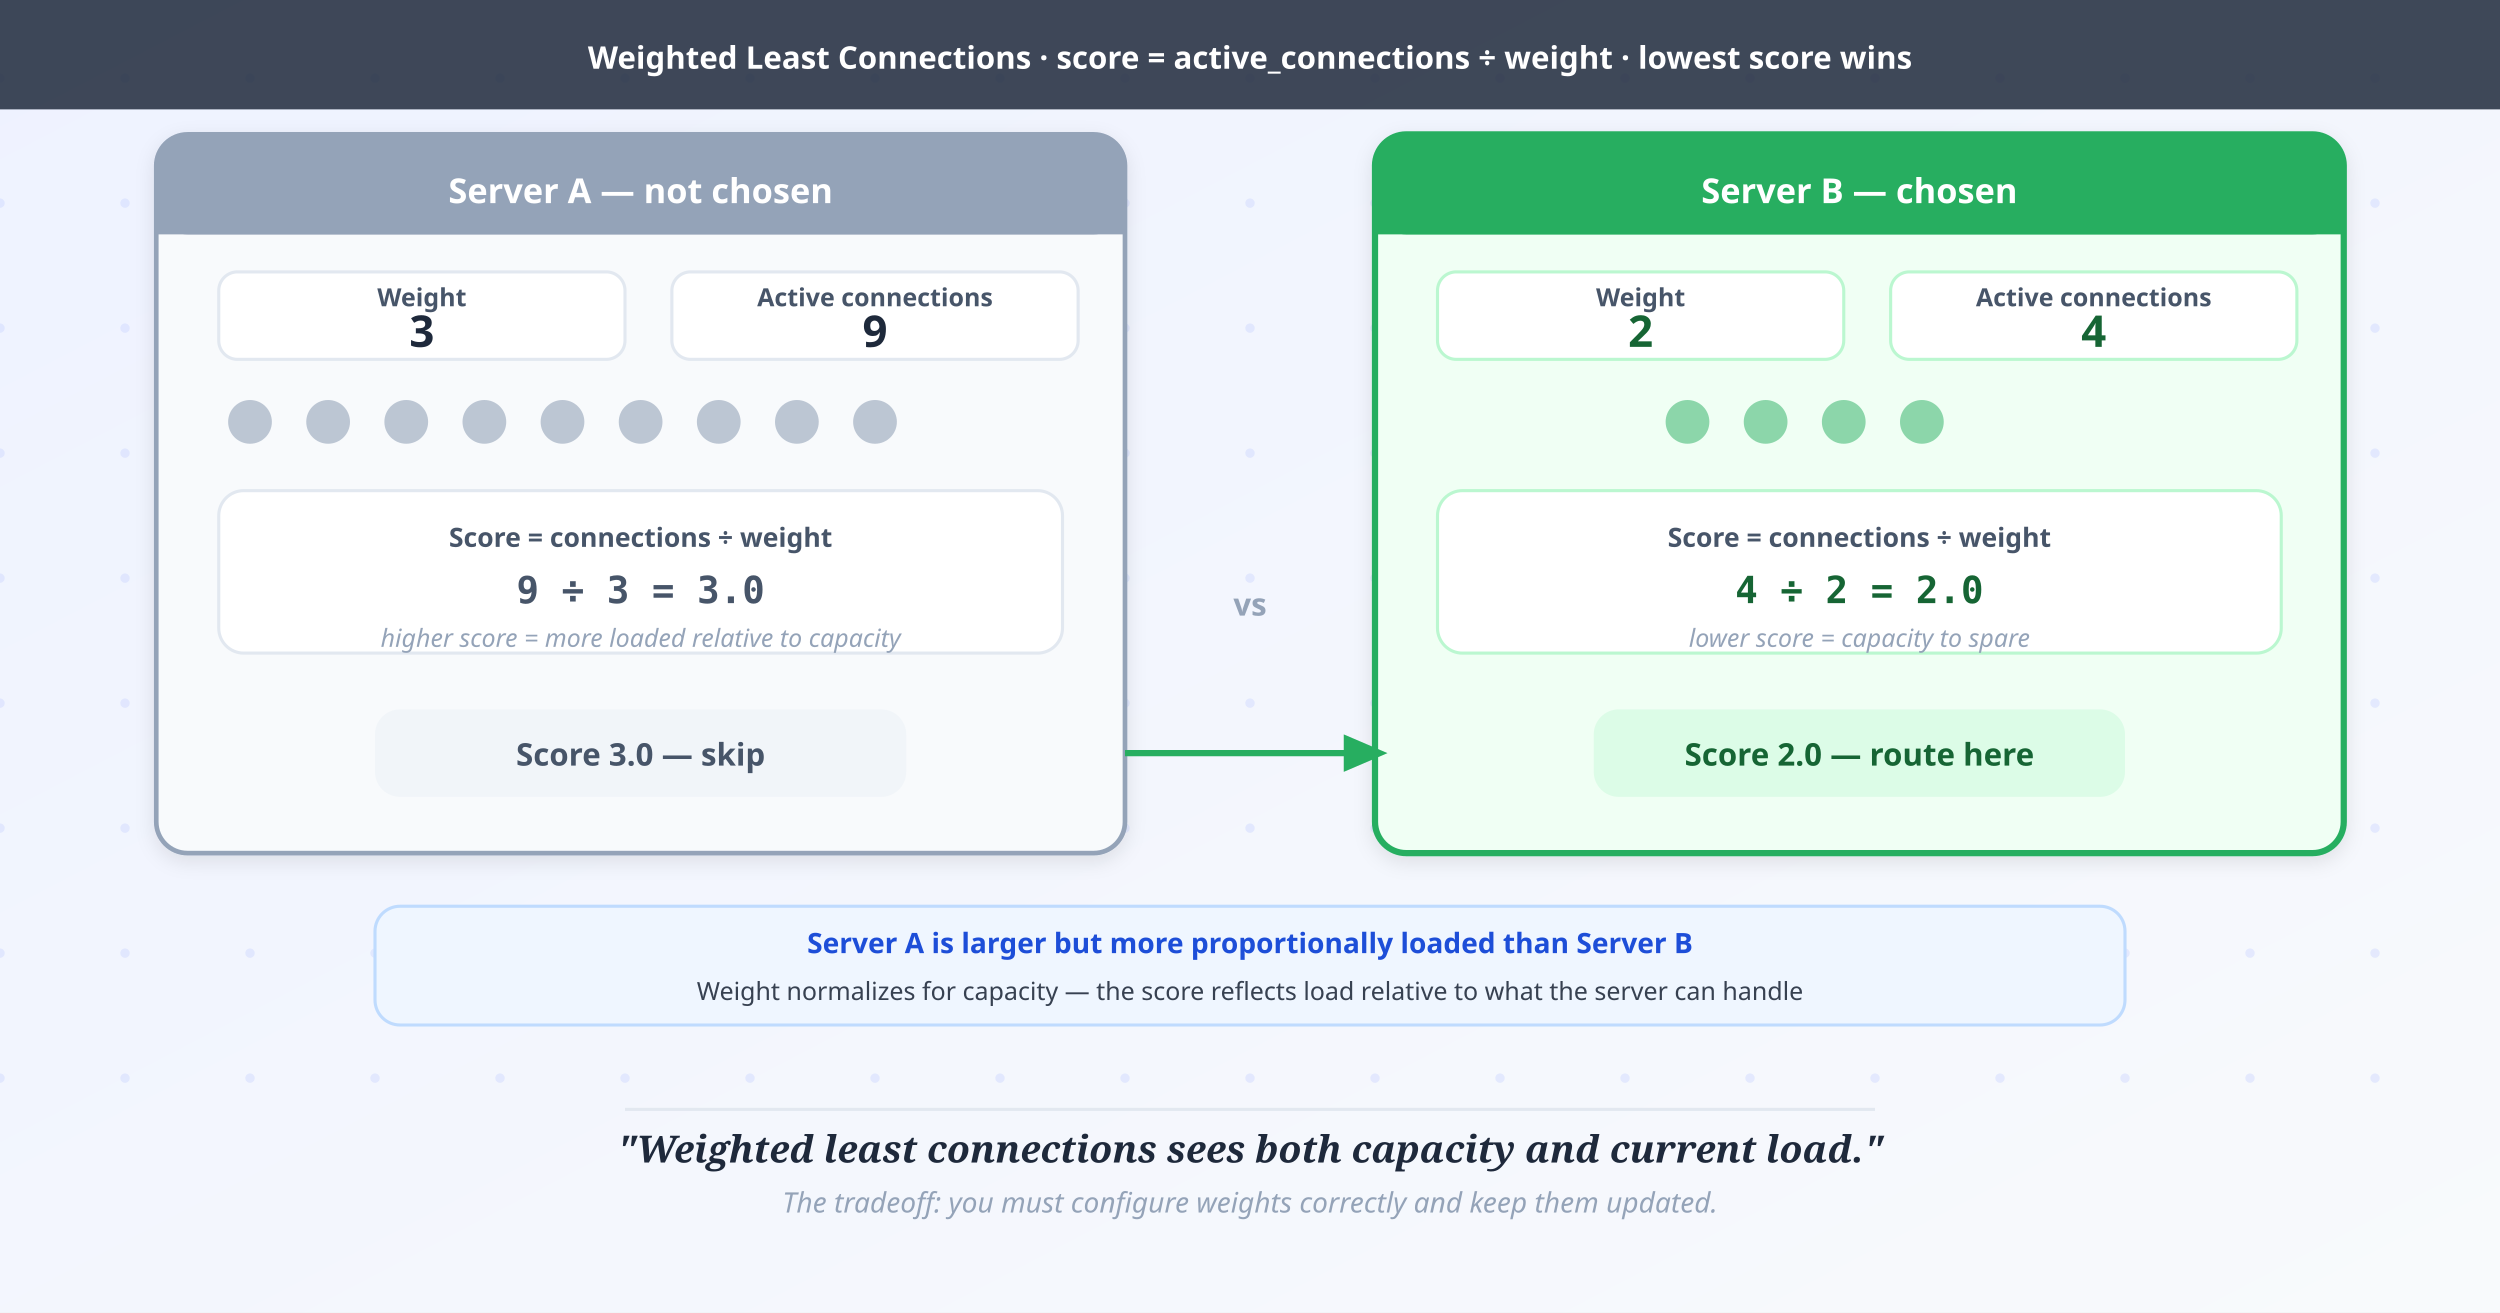
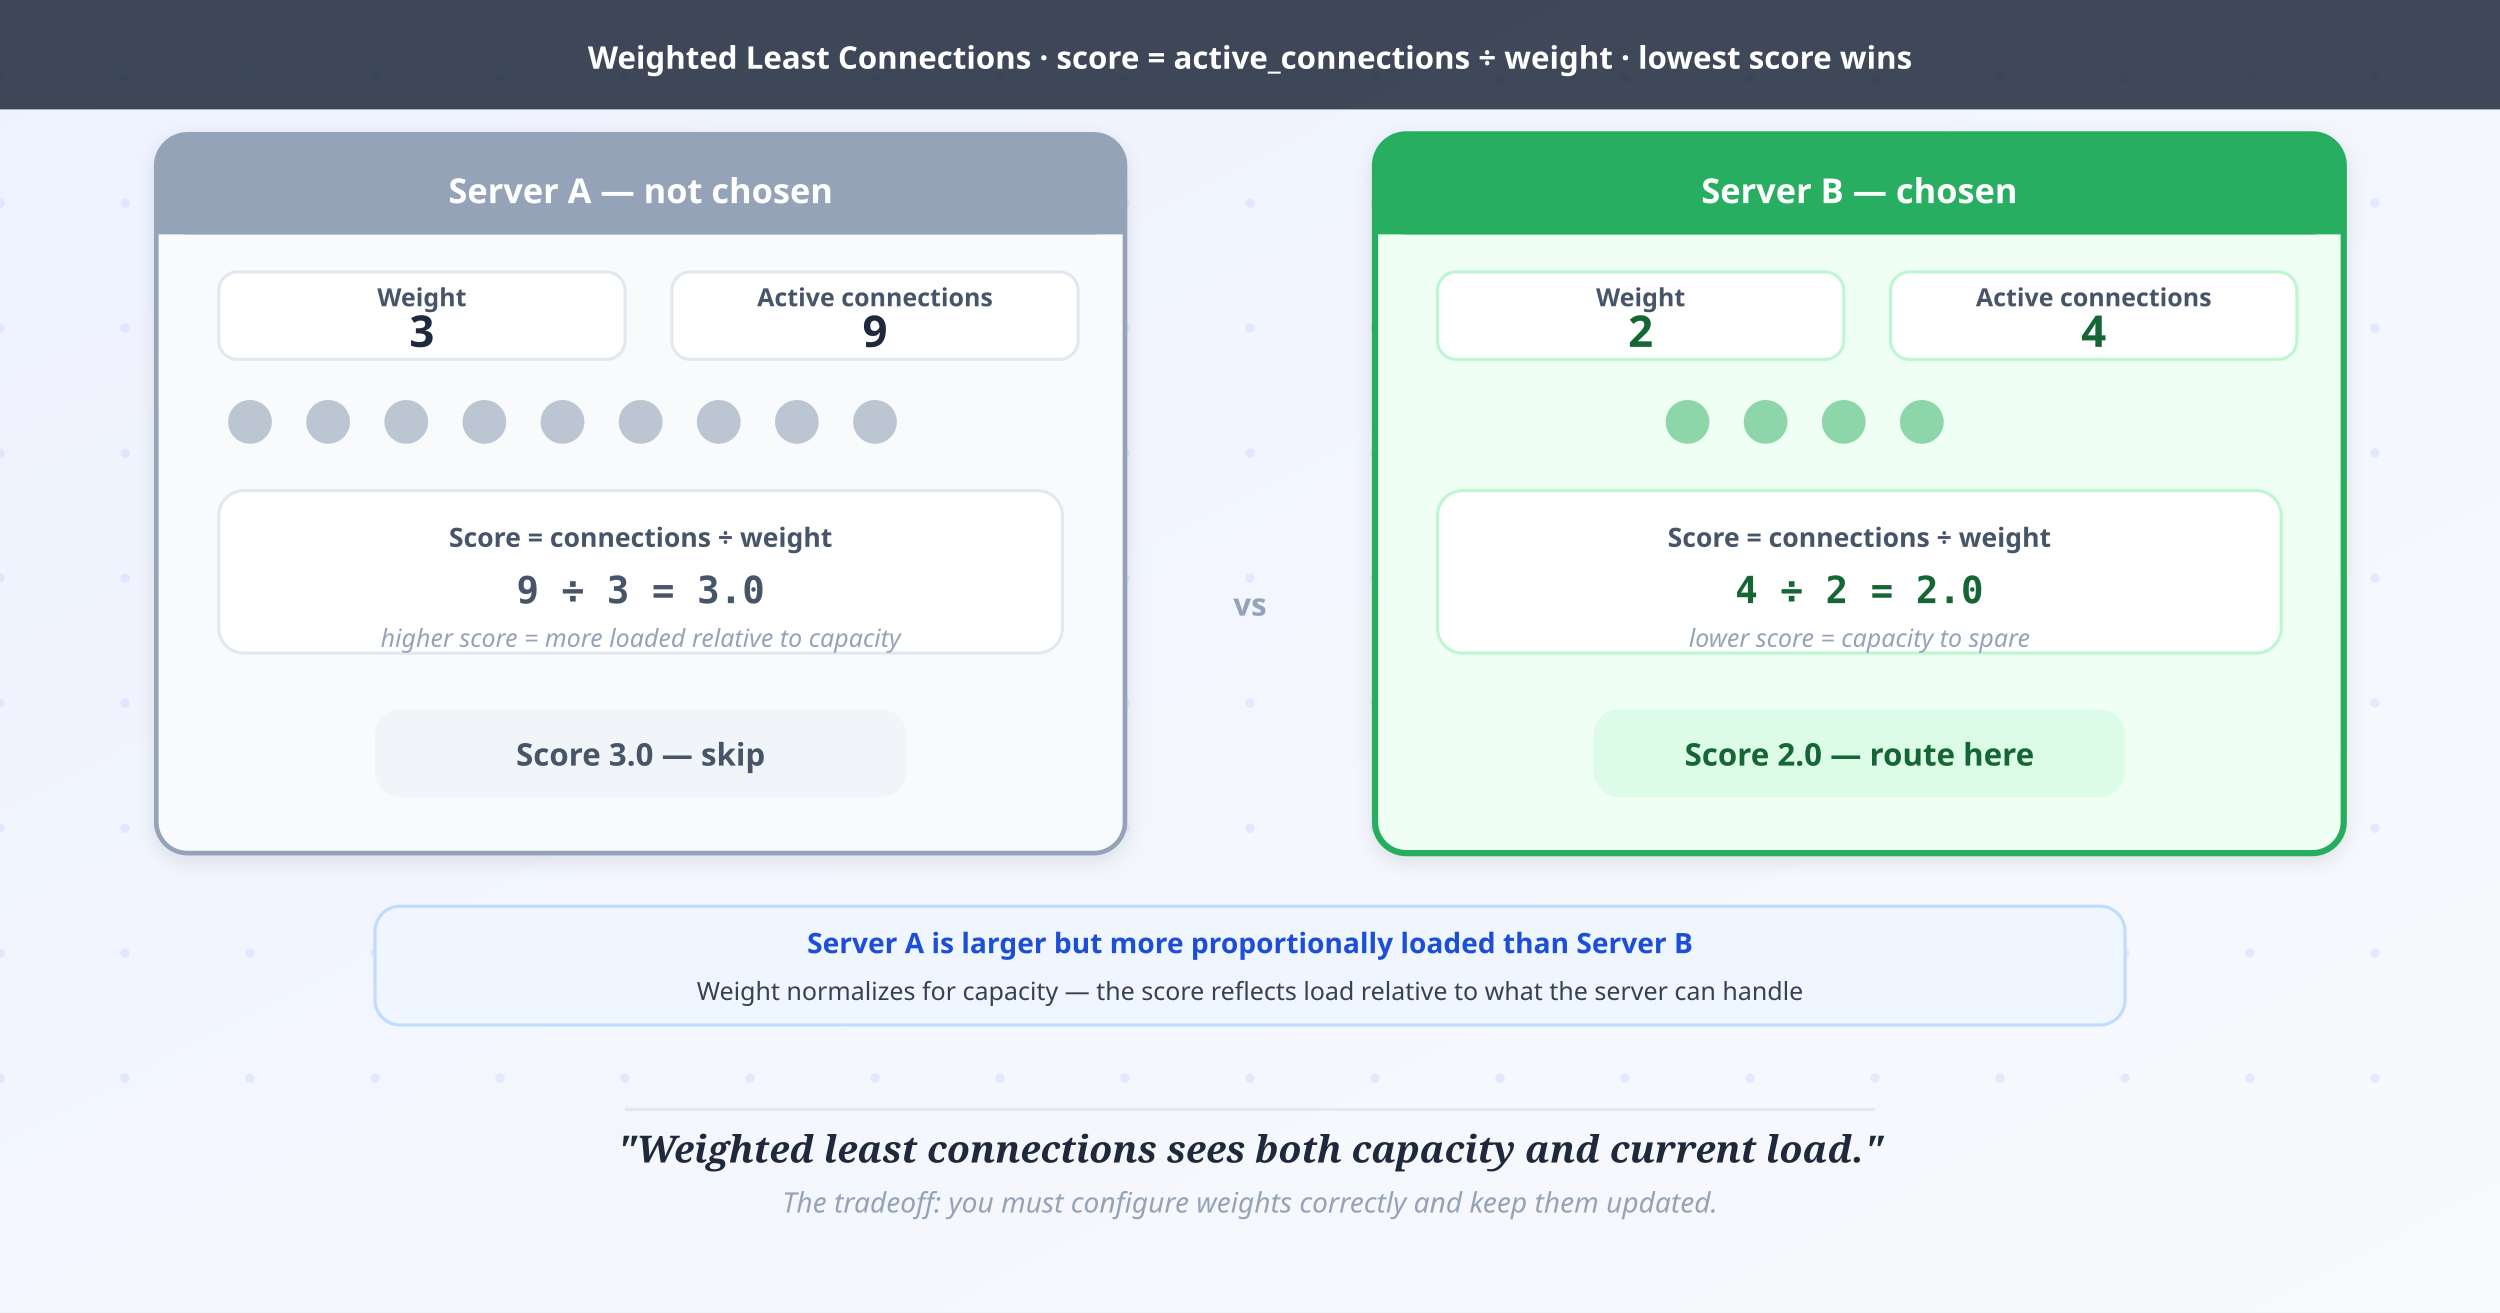
<svg xmlns="http://www.w3.org/2000/svg" width="800" height="420" viewBox="0 -25 800 420" font-family="'Segoe UI',system-ui,sans-serif">
  <defs>
    <linearGradient id="bg" x1="0" y1="0" x2="1" y2="1" gradientUnits="objectBoundingBox">
      <stop offset="0%" stop-color="#eef2ff" />
      <stop offset="100%" stop-color="#f8fafc" />
    </linearGradient>
    <filter id="shadow">
      <feDropShadow dx="0" dy="2" stdDeviation="3" flood-color="#00000018" />
    </filter>
-     <marker id="mg" markerWidth="7" markerHeight="7" refX="5" refY="3" orient="auto">
-       <path d="M0,0 L0,6 L7,3 z" fill="#27ae60" />
-     </marker>
  </defs>
  <rect x="0" y="-25" width="800" height="420" fill="url(#bg)" />
  <g fill="#c7d2fe" opacity="0.4">
    <g id="dc">
      <circle cx="0" cy="0" r="1.5" />
      <circle cx="0" cy="40" r="1.5" />
      <circle cx="0" cy="80" r="1.5" />
      <circle cx="0" cy="120" r="1.5" />
      <circle cx="0" cy="160" r="1.5" />
      <circle cx="0" cy="200" r="1.5" />
      <circle cx="0" cy="240" r="1.5" />
      <circle cx="0" cy="280" r="1.5" />
      <circle cx="0" cy="320" r="1.5" />
    </g>
    <use href="#dc" x="40" />
    <use href="#dc" x="80" />
    <use href="#dc" x="120" />
    <use href="#dc" x="160" />
    <use href="#dc" x="200" />
    <use href="#dc" x="240" />
    <use href="#dc" x="280" />
    <use href="#dc" x="320" />
    <use href="#dc" x="360" />
    <use href="#dc" x="400" />
    <use href="#dc" x="440" />
    <use href="#dc" x="480" />
    <use href="#dc" x="520" />
    <use href="#dc" x="560" />
    <use href="#dc" x="600" />
    <use href="#dc" x="640" />
    <use href="#dc" x="680" />
    <use href="#dc" x="720" />
    <use href="#dc" x="760" />
  </g>
  <rect x="0" y="-25" width="800" height="35" fill="#1e293b" opacity="0.85" />
  <text x="400" y="-3" text-anchor="middle" fill="white" font-size="10" font-weight="700">Weighted Least Connections  ·  score = active_connections ÷ weight  ·  lowest score wins</text>
  <rect x="50" y="18" width="310" height="230" rx="10" fill="#f8fafc" stroke="#94a3b8" stroke-width="1.5" filter="url(#shadow)" />
  <rect x="50" y="18" width="310" height="32" rx="10" fill="#94a3b8" />
  <rect x="50" y="37" width="310" height="13" fill="#94a3b8" />
  <text x="205" y="40" text-anchor="middle" fill="white" font-size="11" font-weight="700">Server A  —  not chosen</text>
  <rect x="70" y="62" width="130" height="28" rx="6" fill="white" stroke="#e2e8f0" stroke-width="1" />
  <text x="135" y="73" text-anchor="middle" fill="#475569" font-size="8" font-weight="600">Weight</text>
  <text x="135" y="86" text-anchor="middle" fill="#1e293b" font-size="14" font-weight="700">3</text>
  <rect x="215" y="62" width="130" height="28" rx="6" fill="white" stroke="#e2e8f0" stroke-width="1" />
  <text x="280" y="73" text-anchor="middle" fill="#475569" font-size="8" font-weight="600">Active connections</text>
  <text x="280" y="86" text-anchor="middle" fill="#1e293b" font-size="14" font-weight="700">9</text>
  <g fill="#94a3b8" opacity="0.6">
    <circle cx="80" cy="110" r="7" />
    <circle cx="105" cy="110" r="7" />
    <circle cx="130" cy="110" r="7" />
    <circle cx="155" cy="110" r="7" />
    <circle cx="180" cy="110" r="7" />
    <circle cx="205" cy="110" r="7" />
    <circle cx="230" cy="110" r="7" />
    <circle cx="255" cy="110" r="7" />
    <circle cx="280" cy="110" r="7" />
  </g>
  <rect x="70" y="132" width="270" height="52" rx="8" fill="white" stroke="#e2e8f0" stroke-width="1" />
  <text x="205" y="150" text-anchor="middle" fill="#475569" font-size="8.5" font-weight="600">Score  =  connections ÷ weight</text>
  <text x="205" y="168" text-anchor="middle" fill="#475569" font-size="12" font-weight="700" font-family="monospace">9 ÷ 3  =  3.0</text>
  <text x="205" y="182" text-anchor="middle" fill="#94a3b8" font-size="8" font-style="italic">higher score = more loaded relative to capacity</text>
  <rect x="120" y="202" width="170" height="28" rx="8" fill="#f1f5f9" />
  <text x="205" y="220" text-anchor="middle" fill="#475569" font-size="10" font-weight="700">Score 3.0  —  skip</text>
  <rect x="440" y="18" width="310" height="230" rx="10" fill="#f0fff4" stroke="#27ae60" stroke-width="2" filter="url(#shadow)" />
  <rect x="440" y="18" width="310" height="32" rx="10" fill="#27ae60" />
  <rect x="440" y="37" width="310" height="13" fill="#27ae60" />
  <text x="595" y="40" text-anchor="middle" fill="white" font-size="11" font-weight="700">Server B  —  chosen</text>
  <rect x="460" y="62" width="130" height="28" rx="6" fill="white" stroke="#bbf7d0" stroke-width="1" />
  <text x="525" y="73" text-anchor="middle" fill="#475569" font-size="8" font-weight="600">Weight</text>
  <text x="525" y="86" text-anchor="middle" fill="#166534" font-size="14" font-weight="700">2</text>
  <rect x="605" y="62" width="130" height="28" rx="6" fill="white" stroke="#bbf7d0" stroke-width="1" />
  <text x="670" y="73" text-anchor="middle" fill="#475569" font-size="8" font-weight="600">Active connections</text>
  <text x="670" y="86" text-anchor="middle" fill="#166534" font-size="14" font-weight="700">4</text>
  <g fill="#27ae60" opacity="0.5">
    <circle cx="540" cy="110" r="7" />
    <circle cx="565" cy="110" r="7" />
    <circle cx="590" cy="110" r="7" />
    <circle cx="615" cy="110" r="7" />
  </g>
  <rect x="460" y="132" width="270" height="52" rx="8" fill="white" stroke="#bbf7d0" stroke-width="1" />
  <text x="595" y="150" text-anchor="middle" fill="#475569" font-size="8.5" font-weight="600">Score  =  connections ÷ weight</text>
  <text x="595" y="168" text-anchor="middle" fill="#166534" font-size="12" font-weight="700" font-family="monospace">4 ÷ 2  =  2.0</text>
  <text x="595" y="182" text-anchor="middle" fill="#94a3b8" font-size="8" font-style="italic">lower score = capacity to spare</text>
  <rect x="510" y="202" width="170" height="28" rx="8" fill="#dcfce7" />
  <text x="595" y="220" text-anchor="middle" fill="#166534" font-size="10" font-weight="700">Score 2.0  —  route here</text>
  <text x="400" y="172" text-anchor="middle" fill="#94a3b8" font-size="10" font-weight="700">vs</text>
-   <line x1="360" y1="216" x2="440" y2="216" stroke="#27ae60" stroke-width="2" marker-end="url(#mg)" />
  <rect x="120" y="265" width="560" height="38" rx="8" fill="#eff6ff" stroke="#bfdbfe" stroke-width="1" />
  <text x="400" y="280" text-anchor="middle" fill="#1d4ed8" font-size="9" font-weight="700">Server A is larger but more proportionally loaded than Server B</text>
  <text x="400" y="295" text-anchor="middle" fill="#374151" font-size="8">Weight normalizes for capacity — the score reflects load relative to what the server can handle</text>
  <line x1="200" y1="330" x2="600" y2="330" stroke="#e2e8f0" stroke-width="1" />
  <text x="400" y="347" text-anchor="middle" fill="#1e293b" font-size="12" font-weight="700" font-family="Georgia,serif" font-style="italic">"Weighted least connections sees both capacity and current load."</text>
  <text x="400" y="363" text-anchor="middle" fill="#94a3b8" font-size="9" font-style="italic">The tradeoff: you must configure weights correctly and keep them updated.</text>
</svg>
